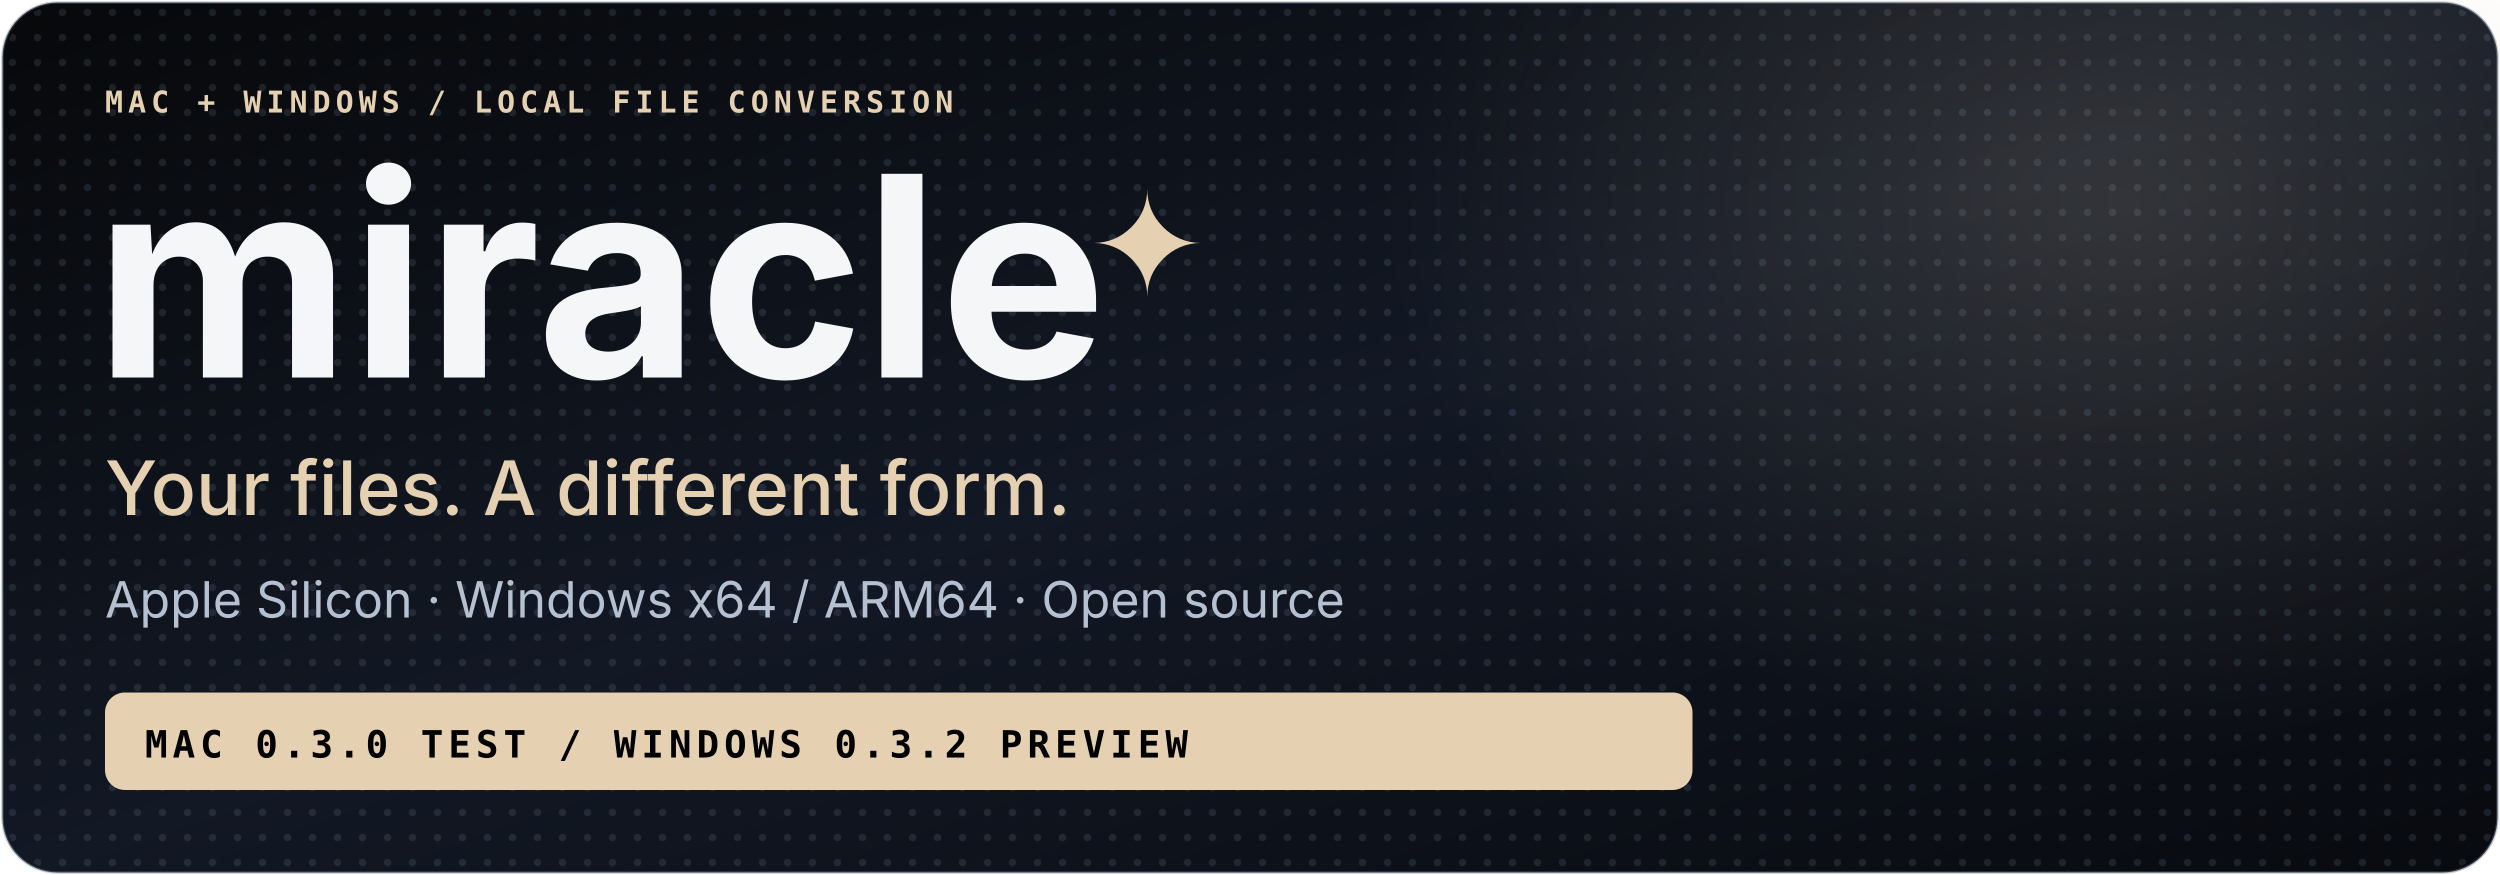
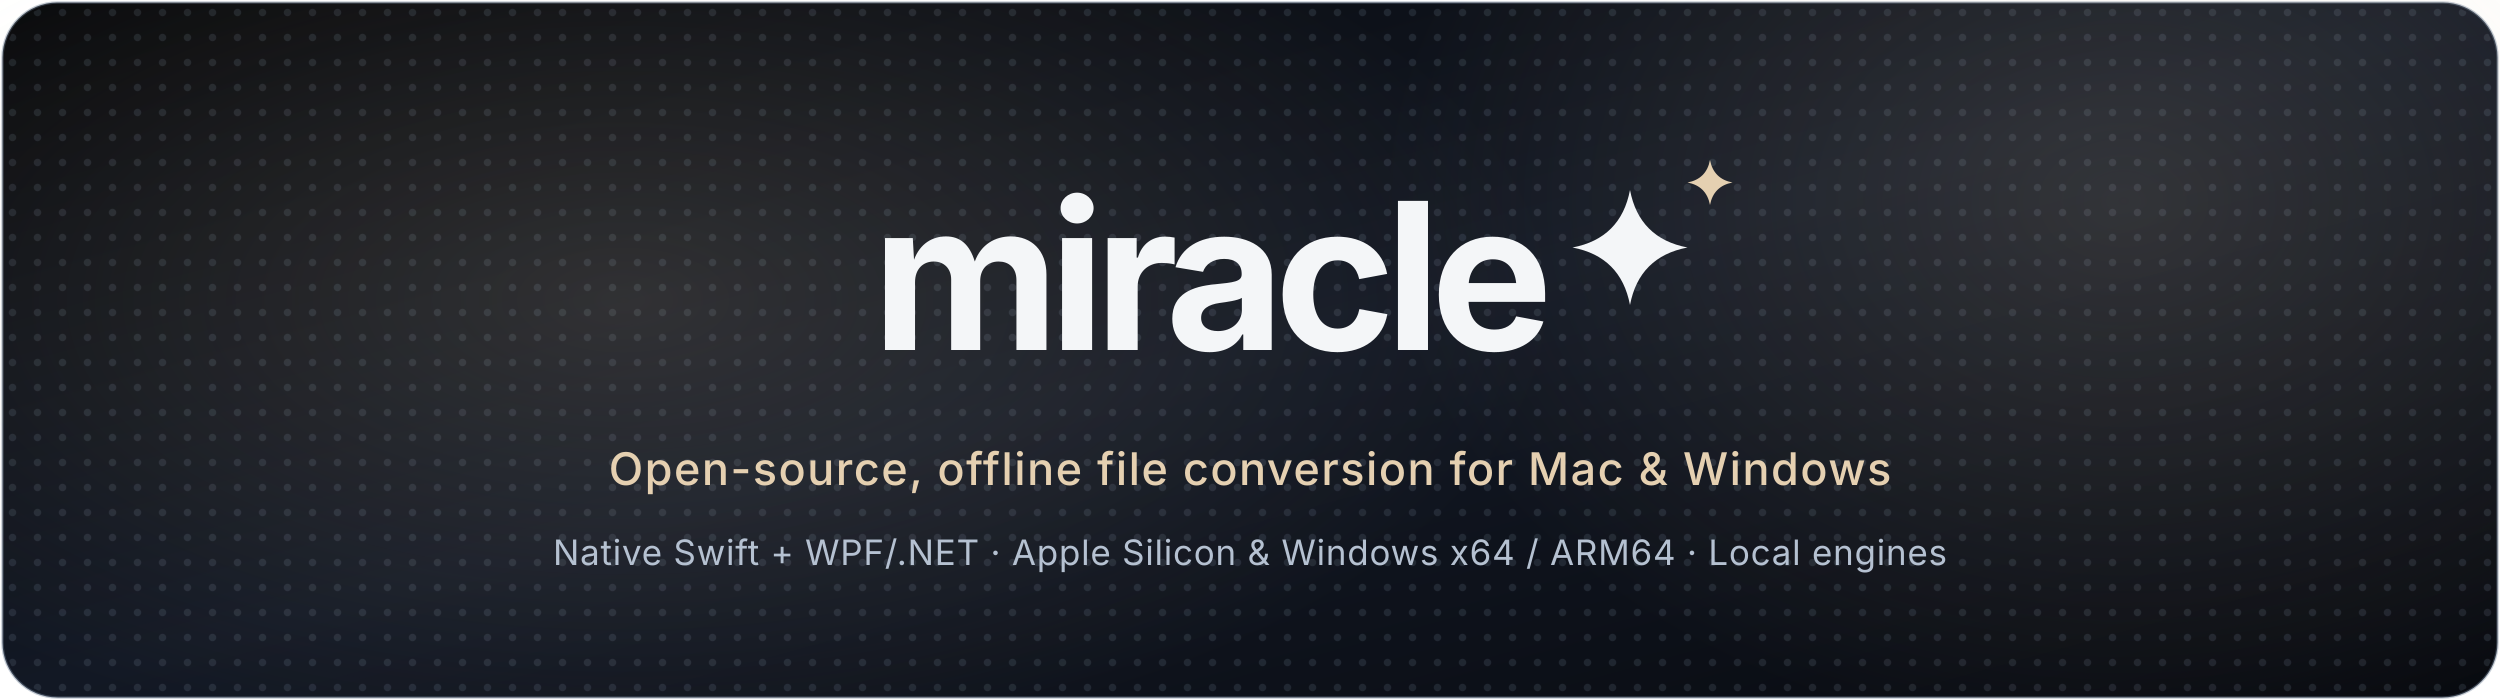
- <svg xmlns="http://www.w3.org/2000/svg" viewBox="0 0 1000 350" width="1000" height="350" role="img" aria-labelledby="title">
+ <svg xmlns="http://www.w3.org/2000/svg" viewBox="0 0 1000 280" width="1000" height="280" role="img" aria-labelledby="title">
  <defs>
    <linearGradient id="bg" x2="1" y2="1">
      <stop stop-color="#07080A" />
      <stop offset=".5" stop-color="#121824" />
      <stop offset="1" stop-color="#080A0F" />
    </linearGradient>
    <radialGradient id="glow">
      <stop stop-color="#E5D0B1" stop-opacity=".16" />
      <stop offset="1" stop-color="#E5D0B1" stop-opacity="0" />
    </radialGradient>
    <pattern id="dots" width="10" height="10" patternUnits="userSpaceOnUse">
      <circle cx="5" cy="5" r="1.5" fill="#A6BBD2" opacity=".13" />
    </pattern>
    <style>text{font-family:-apple-system,BlinkMacSystemFont,'Segoe UI',sans-serif} .mono{font-family:Menlo,Consolas,monospace;letter-spacing:2px} .gold{fill:#E5D0B1}.white{fill:#F4F6F8}.muted{fill:#B5C1D1}</style>
  </defs>
-   <rect x="1" y="1" width="998" height="348" rx="22" fill="url(#bg)" stroke="#6E7F96" stroke-opacity=".4" />
-   <rect x="2" y="2" width="996" height="346" rx="22" fill="url(#dots)" />
+   <rect x="1" y="1" width="998" height="278" rx="22" fill="url(#bg)" stroke="#6E7F96" stroke-opacity=".4" />
+   <rect x="2" y="2" width="996" height="276" rx="22" fill="url(#dots)" />
  <ellipse cx="850" cy="80" rx="300" ry="220" fill="url(#glow)" />
-   <text x="42" y="45" font-size="12" font-weight="700" class="mono gold">MAC + WINDOWS / LOCAL FILE CONVERSION</text>
-   <text x="38" y="151" font-size="112" font-weight="700" class="white">miracle</text>
-   <text x="435" y="118" font-size="57" font-weight="400" class="gold">✦</text>
-   <text x="42" y="206" font-size="30" font-weight="500" class="gold">Your files. A different form.</text>
-   <text x="42" y="247" font-size="20" font-weight="400" class="muted">Apple Silicon · Windows x64 / ARM64 · Open source</text>
-   <rect x="42" y="277" width="635" height="39" rx="8" fill="#E5D0B1" />
-   <text x="58" y="303" font-size="15" font-weight="700" class="mono">MAC 0.3.0 TEST  /  WINDOWS 0.3.2 PREVIEW</text>
+   <ellipse cx="250" cy="120" rx="370" ry="185" fill="url(#glow)" />
+   <text x="485" y="140" text-anchor="middle" font-size="82" font-weight="700" letter-spacing="-4" class="white">miracle</text>
+   <path d="M652 76 Q655.68 95.32 675 99 Q655.68 102.68 652 122 Q648.32 102.68 629 99 Q648.32 95.32 652 76Z" fill="#F4F6F8" />
+   <path d="M684 64 Q685.44 71.56 693 73 Q685.44 74.44 684 82 Q682.56 74.44 675 73 Q682.56 71.56 684 64Z" fill="#E5D0B1" />
+   <text x="500" y="194" text-anchor="middle" font-size="18" font-weight="500" letter-spacing="0.6" class="gold">Open-source, offline file conversion for Mac &amp; Windows</text>
+   <text x="500" y="226" text-anchor="middle" font-size="14" font-weight="400" letter-spacing="0.3" class="muted">Native Swift + WPF/.NET · Apple Silicon &amp; Windows x64 / ARM64 · Local engines</text>
</svg>
